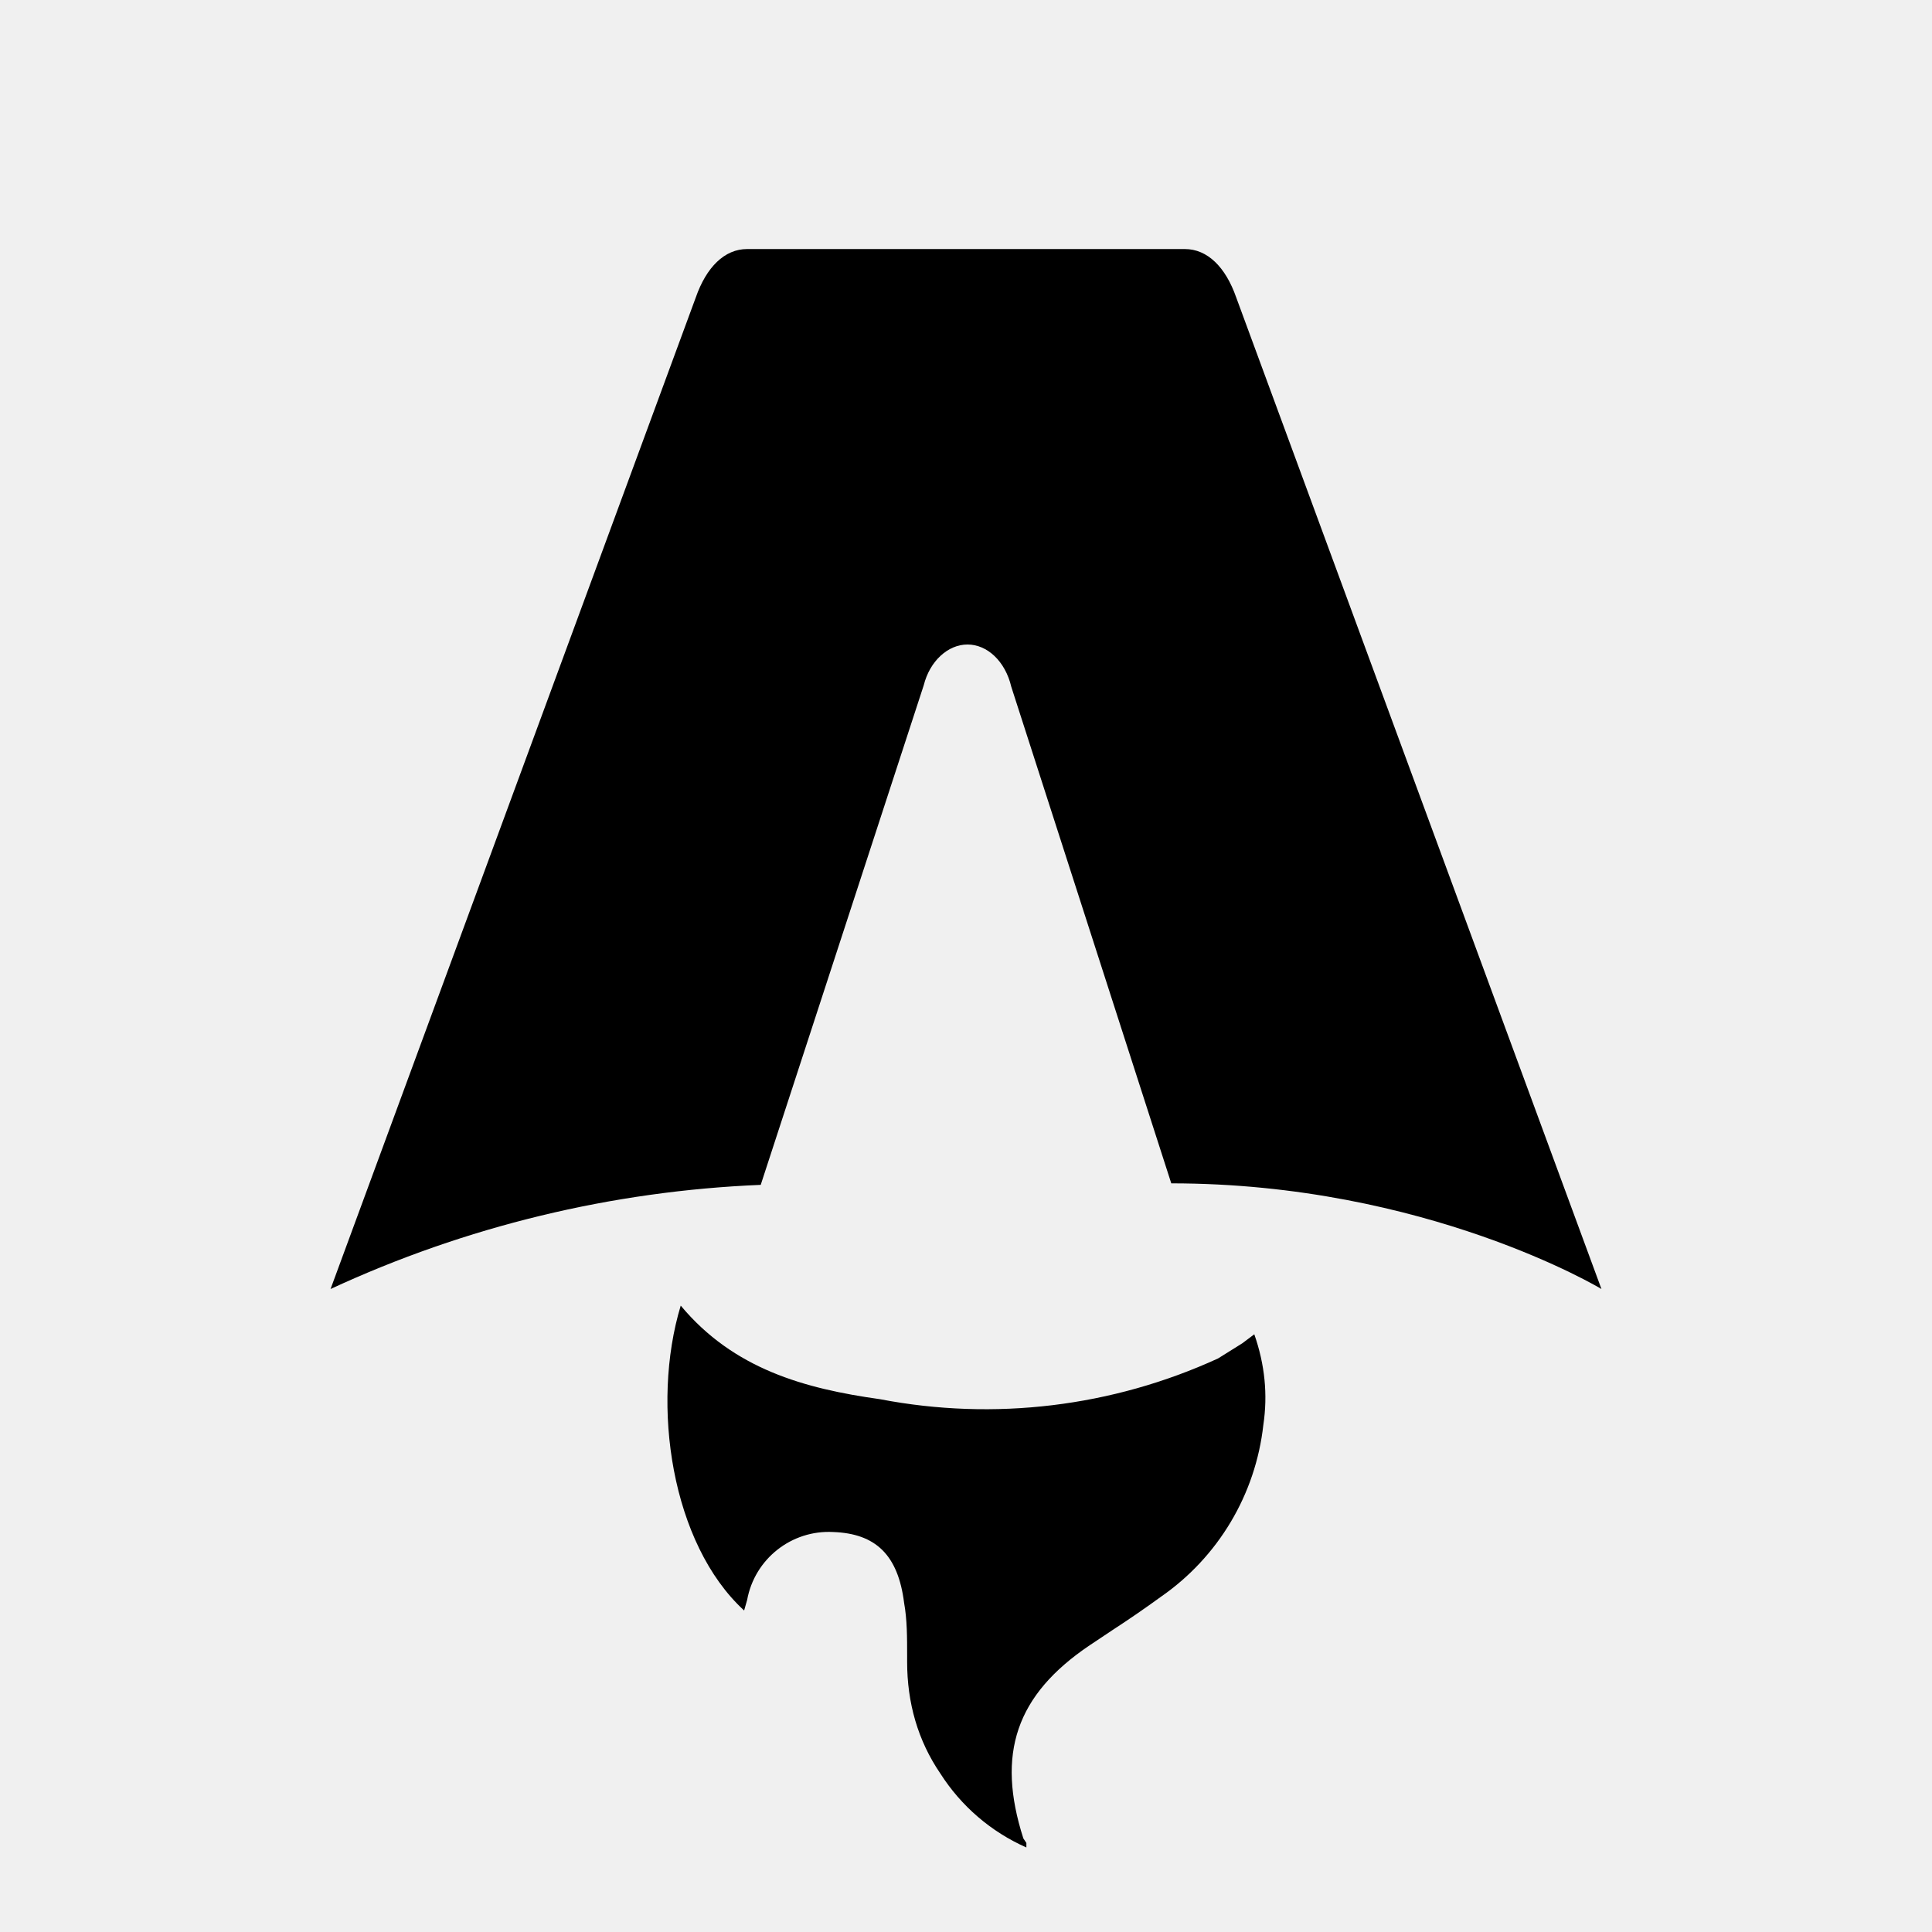
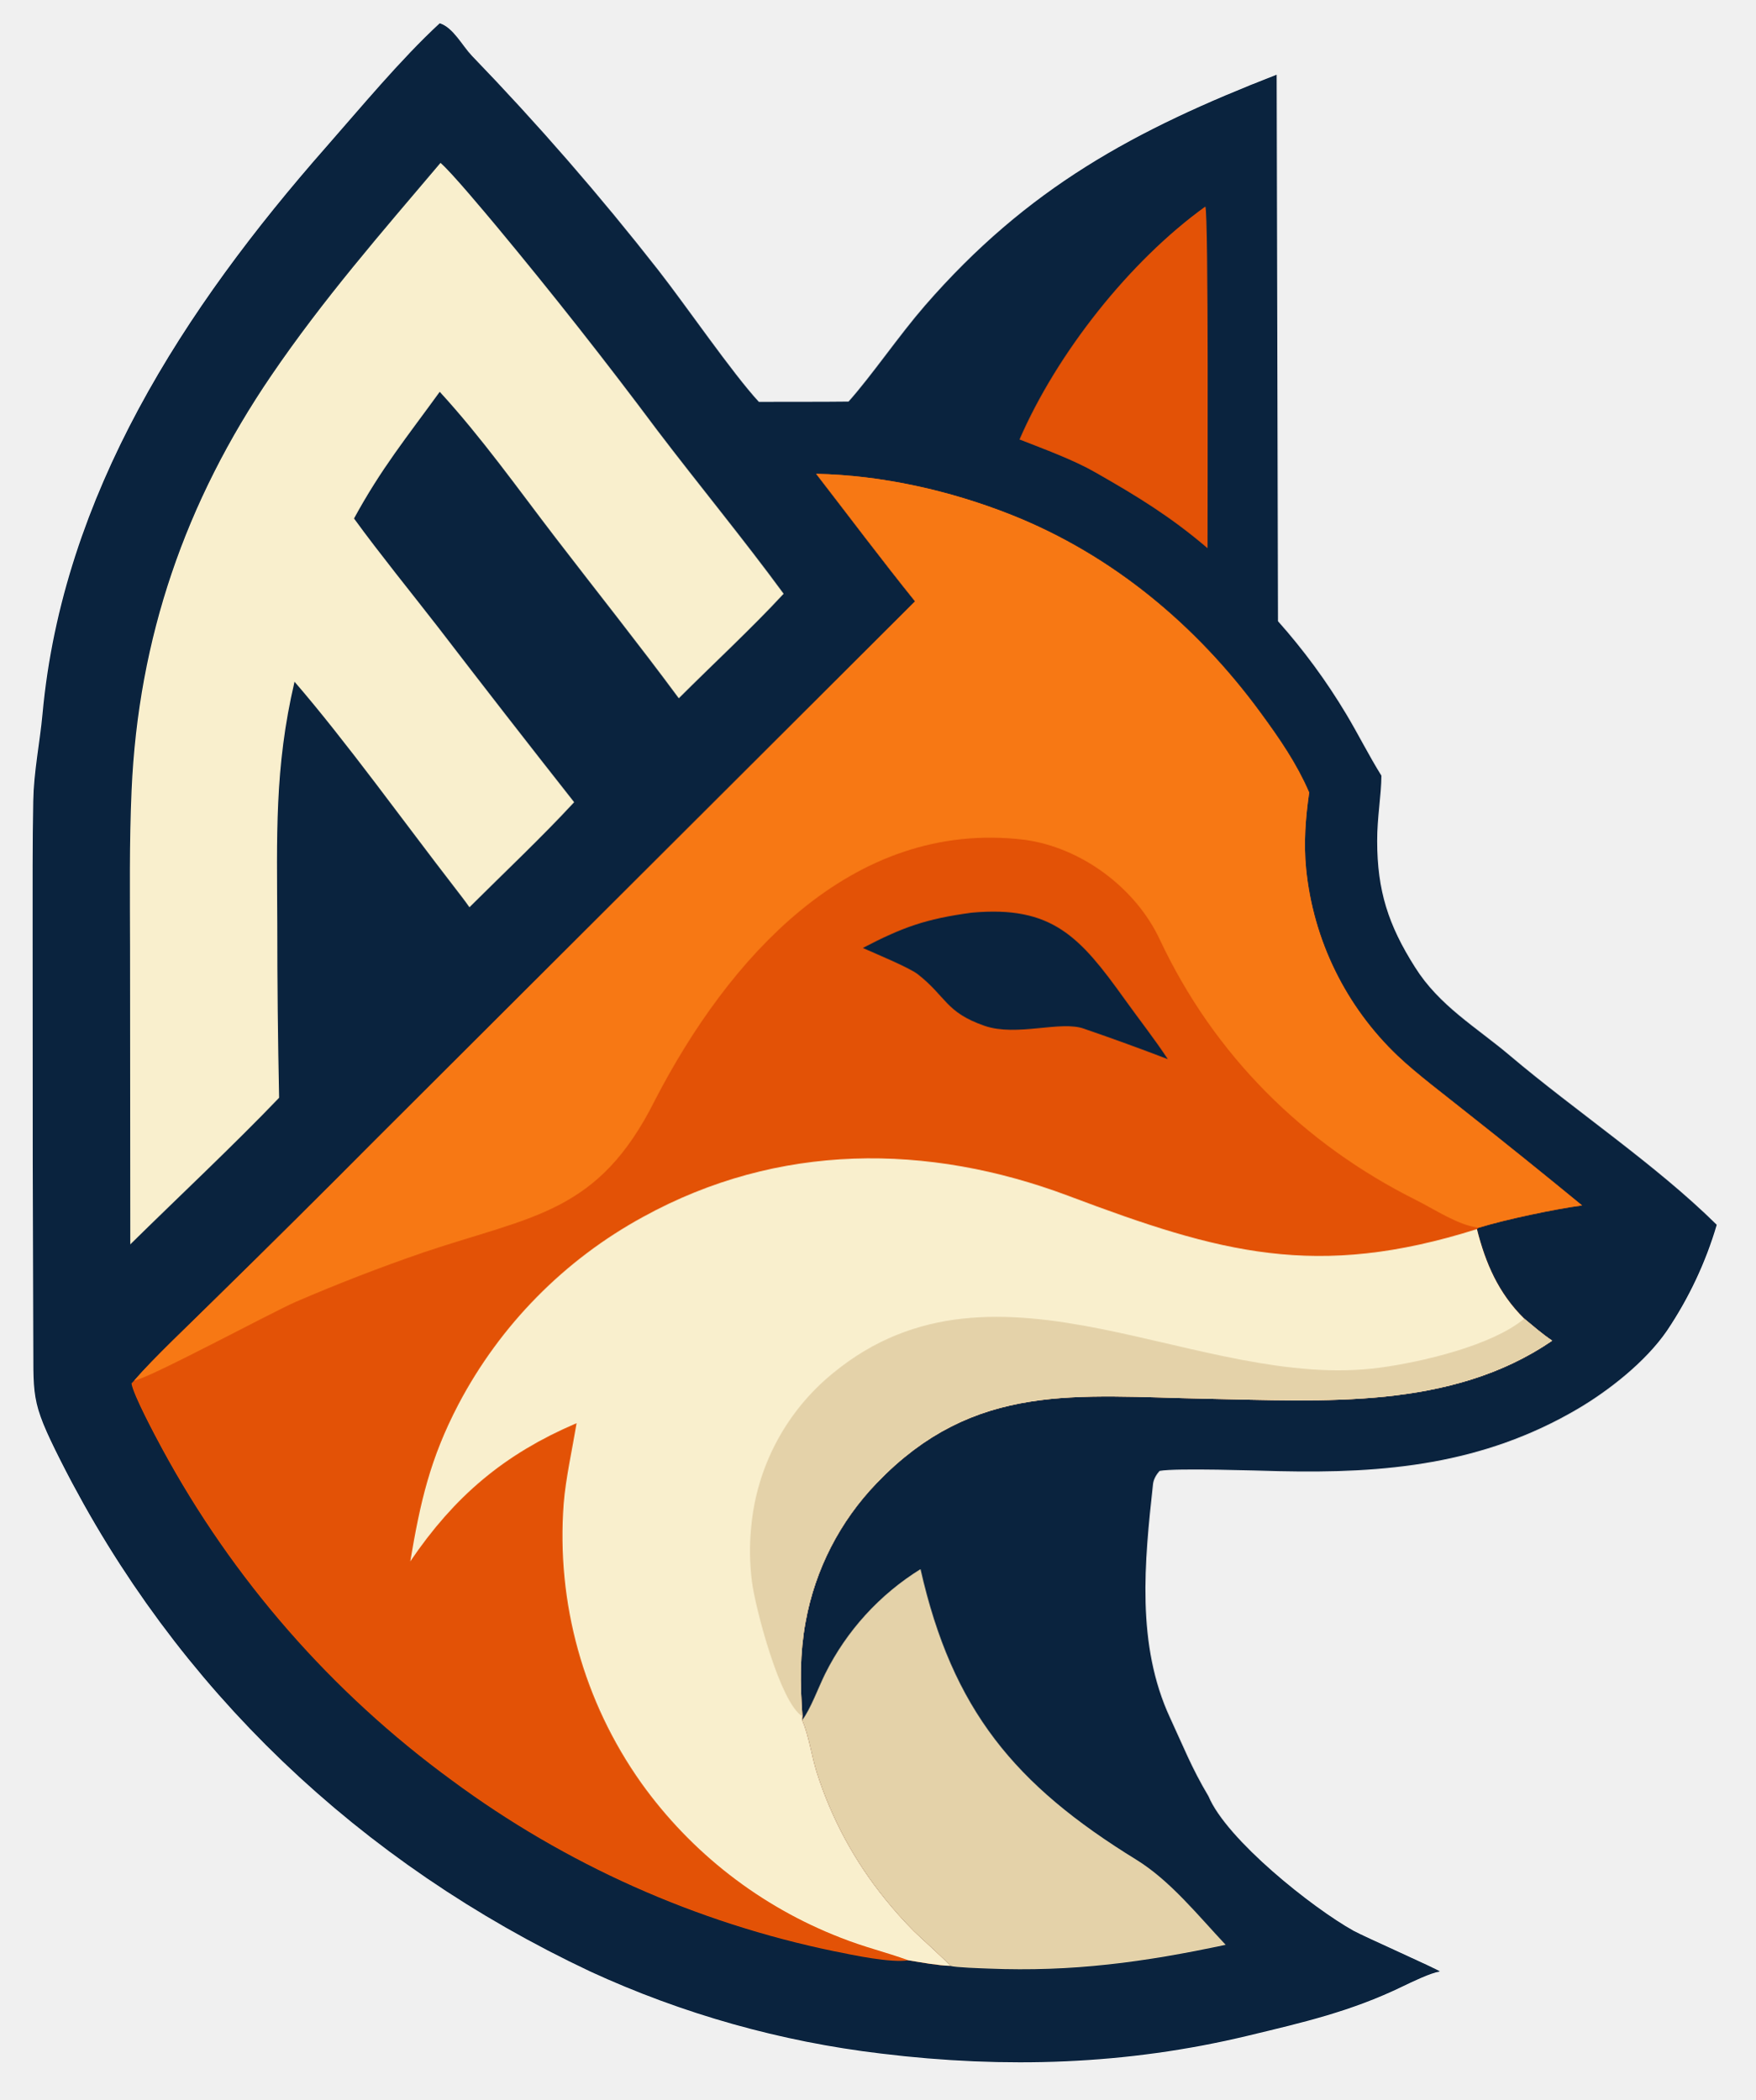
- <svg xmlns="http://www.w3.org/2000/svg" fill="none" viewBox="0 0 128 128">
-   <path d="M50.4 78.5a75.1 75.1 0 0 0-28.5 6.9l24.2-65.7c.7-2 1.9-3.2 3.4-3.2h29c1.5 0 2.7 1.2 3.4 3.2l24.2 65.7s-11.6-7-28.5-7L67 45.5c-.4-1.7-1.6-2.8-2.9-2.8-1.3 0-2.5 1.1-2.9 2.7L50.4 78.5Zm-1.1 28.2Zm-4.2-20.2c-2 6.6-.6 15.8 4.2 20.2a17.5 17.5 0 0 1 .2-.7 5.5 5.5 0 0 1 5.7-4.5c2.8.1 4.3 1.5 4.7 4.7.2 1.1.2 2.3.2 3.5v.4c0 2.7.7 5.2 2.2 7.4a13 13 0 0 0 5.7 4.9v-.3l-.2-.3c-1.8-5.6-.5-9.5 4.4-12.8l1.5-1a73 73 0 0 0 3.2-2.2 16 16 0 0 0 6.8-11.4c.3-2 .1-4-.6-6l-.8.6-1.6 1a37 37 0 0 1-22.4 2.7c-5-.7-9.7-2-13.2-6.2Z" />
-   <style>
-         path { fill: #000; }
-         @media (prefers-color-scheme: dark) {
-             path { fill: #FFF; }
-         }
-     </style>
+ <svg xmlns="http://www.w3.org/2000/svg" version="1.1" viewBox="540 330 970 1160" preserveAspectRatio="xMidYMid meet">
+   <path transform="translate(0,0)" fill="rgb(10,35,62)" d="M 782.955 342.853 C 790.413 345.226 795.319 355.166 800.693 360.802 C 837.11 398.532 871.538 438.132 903.836 479.443 C 919.276 499.201 944.604 536.167 959.274 552.065 C 975.845 551.968 992.207 552.131 1008.84 551.905 C 1021.73 537.467 1036.71 515.372 1051.09 498.832 C 1107.67 433.769 1166.71 401.882 1245.38 371.271 L 1246.11 673.264 C 1260.3 689.193 1272.95 706.427 1283.9 724.738 C 1290.63 736.004 1296.26 747.379 1303.26 758.627 C 1303.2 769.688 1300.9 781.496 1300.92 794.789 C 1300.96 822.109 1307.05 841.172 1321.76 864.367 C 1335.13 885.8 1355.72 897.648 1374.3 913.372 C 1410.59 944.089 1454.78 973.485 1488.54 1006.83 C 1482.4 1027.64 1473.11 1047.38 1461 1065.38 C 1449.29 1082.45 1428.9 1098.49 1411.4 1108.74 C 1359.27 1139.25 1305.42 1144.36 1246.51 1142.97 C 1235.24 1142.7 1189.84 1141.12 1180.7 1142.83 C 1178.95 1144.73 1177.36 1147.46 1177.07 1150.09 C 1172.35 1193.23 1167.7 1238.79 1186.53 1279.36 C 1194.05 1295.55 1198.32 1306.81 1207.72 1322.61 C 1217.82 1346.69 1265.23 1384.37 1287.92 1396.99 C 1293.37 1400.02 1334.75 1418.37 1335.54 1419.44 C 1330.45 1420.23 1319.93 1425.32 1314.79 1427.8 C 1286.23 1441.6 1260.06 1447.58 1229.59 1454.92 C 1162.38 1471.11 1095.43 1473.2 1027.05 1464.84 C 971.377 1458.24 917.088 1442.93 866.167 1419.48 C 738.987 1359.53 637.407 1263.62 573.828 1137.84 C 556.065 1102.7 558.757 1102.51 558.361 1063.59 L 558.09 972.632 L 558.025 842.57 C 558.043 819.419 557.91 795.838 558.372 772.717 C 558.604 756.73 562.056 740.175 563.502 724.421 C 574.606 603.441 641.844 500.326 720.135 411.29 C 739.257 389.544 761.245 362.917 782.955 342.853 z" />
+   <path transform="translate(0,0)" fill="rgb(227,82,6)" d="M 990.935 591.82 C 1027.41 592.592 1065.09 601.104 1098.78 614.487 C 1154.6 636.666 1201.15 675.617 1236.45 723.815 C 1246.71 737.82 1256.46 751.844 1263.36 767.957 C 1261.34 782.18 1260.24 795.785 1261.67 810.13 C 1265.63 849.532 1283.58 886.209 1312.27 913.503 C 1322.67 923.399 1338.54 935.282 1350.08 944.545 C 1371.6 961.529 1392.96 978.726 1414.14 996.134 C 1399.26 998.108 1371.37 1003.98 1357.09 1008.44 L 1356.03 1009.21 C 1360.8 1028.18 1368.02 1044.8 1382.19 1058.72 C 1387.17 1062.84 1392.27 1067.31 1397.64 1070.86 C 1341.65 1109.24 1270.91 1104.23 1206.15 1102.94 C 1135.25 1101.52 1078.39 1093.21 1024.33 1149.62 C 1004.04 1170.69 990.403 1197.28 985.134 1226.06 C 981.835 1243.88 982.049 1260.6 983.375 1278.5 L 983.199 1280.56 C 986.885 1289.07 988.364 1300.19 991.21 1309.28 C 999.326 1334.87 1012.19 1358.69 1029.12 1379.51 C 1034.08 1385.66 1039.35 1391.56 1044.91 1397.17 C 1047.79 1400.07 1064.23 1414.76 1065.04 1416.35 C 1058.05 1416.14 1048.98 1414.41 1041.88 1413.27 C 1032.27 1414.87 1011.25 1410.36 1001.09 1408.31 C 924.566 1392.52 852.393 1360.27 789.587 1313.79 C 723.242 1265.31 668.534 1202.66 629.44 1130.39 C 625.906 1123.83 613.607 1100.9 612.644 1094.51 L 614.177 1092.85 C 625.155 1080.15 645.328 1061.26 658.052 1048.6 C 688.083 1019.19 717.909 989.574 747.528 959.751 L 1045.59 662.3 C 1027.23 639.495 1008.88 615.034 990.935 591.82 z" />
+   <path transform="translate(0,0)" fill="rgb(249,239,205)" d="M 766.67 1192.84 C 772.196 1160.09 777.563 1136.15 793.282 1106.05 C 816.325 1062.24 851.798 1026.21 895.247 1002.5 C 969.992 961.348 1052.62 961.564 1130.72 990.979 C 1214.14 1022.4 1267.26 1037.23 1356.03 1009.21 C 1360.8 1028.18 1368.02 1044.8 1382.19 1058.72 C 1387.17 1062.84 1392.27 1067.31 1397.64 1070.86 C 1341.65 1109.24 1270.91 1104.23 1206.15 1102.94 C 1135.25 1101.52 1078.39 1093.21 1024.33 1149.62 C 1004.04 1170.69 990.403 1197.28 985.134 1226.06 C 981.835 1243.88 982.049 1260.6 983.375 1278.5 L 983.199 1280.56 C 986.885 1289.07 988.364 1300.19 991.21 1309.28 C 999.326 1334.87 1012.19 1358.69 1029.12 1379.51 C 1034.08 1385.66 1039.35 1391.56 1044.91 1397.17 C 1047.79 1400.07 1064.23 1414.76 1065.04 1416.35 C 1058.05 1416.14 1048.98 1414.41 1041.88 1413.27 C 1029.33 1408.69 1017.84 1406.1 1004.46 1400.78 C 960.167 1383.6 921.861 1353.85 894.249 1315.2 C 862.425 1270.3 847.286 1215.7 851.45 1160.83 C 852.517 1147.18 856.256 1130.43 858.57 1116.46 C 818.589 1133.51 791.015 1156.92 766.67 1192.84 z" />
+   <path transform="translate(0,0)" fill="rgb(228,210,169)" d="M 1382.19 1058.72 C 1387.17 1062.84 1392.27 1067.31 1397.64 1070.86 C 1341.65 1109.24 1270.91 1104.23 1206.15 1102.94 C 1135.25 1101.52 1078.39 1093.21 1024.33 1149.62 C 1004.04 1170.69 990.403 1197.28 985.134 1226.06 C 981.835 1243.88 982.049 1260.6 983.375 1278.5 C 971.067 1271.28 957.322 1218.63 955.45 1203.98 C 954.211 1194.17 954.059 1184.27 954.997 1174.43 C 957.858 1140.9 974.219 1109.97 1000.33 1088.74 C 1091.3 1014.11 1202.52 1099.24 1302.47 1085.78 C 1325.1 1082.73 1364.23 1073.73 1382.19 1058.72 z" />
+   <path transform="translate(0,0)" fill="rgb(247,120,20)" d="M 990.935 591.82 C 1027.41 592.592 1065.09 601.104 1098.78 614.487 C 1154.6 636.666 1201.15 675.617 1236.45 723.815 C 1246.71 737.82 1256.46 751.844 1263.36 767.957 C 1261.34 782.18 1260.24 795.785 1261.67 810.13 C 1265.63 849.532 1283.58 886.209 1312.27 913.503 C 1322.67 923.399 1338.54 935.282 1350.08 944.545 C 1371.6 961.529 1392.96 978.726 1414.14 996.134 C 1399.26 998.108 1371.37 1003.98 1357.09 1008.44 C 1345.75 1007.18 1332.66 998.289 1322.8 993.368 C 1259.93 962.005 1210.68 912.801 1180.74 849.03 C 1167.4 820.607 1137.36 798.226 1105.93 794.042 C 1009.84 782.483 941.925 860.553 901.896 937.916 C 870.624 1000.59 834.35 1001.75 774.364 1021.97 C 750.26 1030.24 726.485 1039.45 703.093 1049.56 C 690.84 1054.84 620.567 1092.68 614.177 1092.85 C 625.155 1080.15 645.328 1061.26 658.052 1048.6 C 688.083 1019.19 717.909 989.574 747.528 959.751 L 1045.59 662.3 C 1027.23 639.495 1008.88 615.034 990.935 591.82 z" />
+   <path transform="translate(0,0)" fill="rgb(10,35,62)" d="M 1076.75 834.365 C 1121.39 830.225 1136.74 847.734 1161.46 882.249 C 1169.33 893.242 1177.71 903.856 1185.26 915.306 C 1170.02 909.459 1154.68 903.882 1139.24 898.577 C 1126.28 893.64 1101.94 903.104 1083.96 896.863 C 1062.38 889.376 1062.99 880.817 1047.1 868.367 C 1042.41 864.688 1023.02 856.66 1016.71 853.848 C 1038.83 842.333 1051.54 837.776 1076.75 834.365 z" />
+   <path transform="translate(0,0)" fill="rgb(249,239,205)" d="M 783.378 420.002 C 789.636 425.386 808.651 448.28 814.343 455.053 C 844.926 491.847 874.54 529.434 903.156 567.776 C 925.858 597.645 951.01 628.137 972.97 658.108 C 955.495 677.028 933.588 697.316 915.045 715.869 C 892.875 685.872 869.646 656.759 846.946 627.174 C 825.935 599.789 806.308 571.994 782.95 546.508 C 764.683 571.725 750.645 588.856 735.595 616.516 C 749.787 636.062 766.93 657.111 781.897 676.405 C 806.8 708.86 831.908 741.157 857.221 773.293 C 839.602 792.415 818.072 812.71 799.369 831.355 C 796.719 827.54 793.631 823.65 790.8 819.933 C 764.356 785.774 730.584 738.891 702.725 706.727 C 691.557 754.353 693.022 792.34 693.204 840.873 C 693.193 872.792 693.529 904.711 694.212 936.624 C 669.345 962.63 638.028 991.989 611.987 1017.64 L 611.852 853.788 C 611.797 824.424 611.405 795.93 612.693 766.793 C 616.417 682.487 642.427 607.159 689.948 537.423 C 718.657 495.294 750.379 458.961 783.378 420.002 z" />
+   <path transform="translate(0,0)" fill="rgb(228,210,169)" d="M 983.199 1280.56 C 987.723 1274.77 992.37 1262.04 995.899 1254.97 C 1007.75 1231.16 1026.01 1211.13 1048.61 1197.11 C 1066.2 1274.89 1100.72 1316.36 1167.83 1357.68 C 1186.59 1369.24 1201.98 1388.52 1217.2 1404.71 C 1172.31 1414.3 1132.35 1419.78 1086.16 1417.85 C 1082.41 1417.7 1067.87 1417.25 1065.04 1416.35 C 1064.23 1414.76 1047.79 1400.07 1044.91 1397.17 C 1039.35 1391.56 1034.08 1385.66 1029.12 1379.51 C 1012.19 1358.69 999.326 1334.87 991.21 1309.28 C 988.364 1300.19 986.885 1289.07 983.199 1280.56 z" />
+   <path transform="translate(0,0)" fill="rgb(227,82,6)" d="M 1205.97 444.123 C 1207.85 447.628 1207.15 611.527 1207.19 632.922 C 1186.78 615.497 1168.52 604.33 1145.46 591.191 C 1133.48 584.222 1116.44 578.006 1103.31 572.847 C 1123.93 525.251 1164.05 474.358 1205.97 444.123 z" />
</svg>
